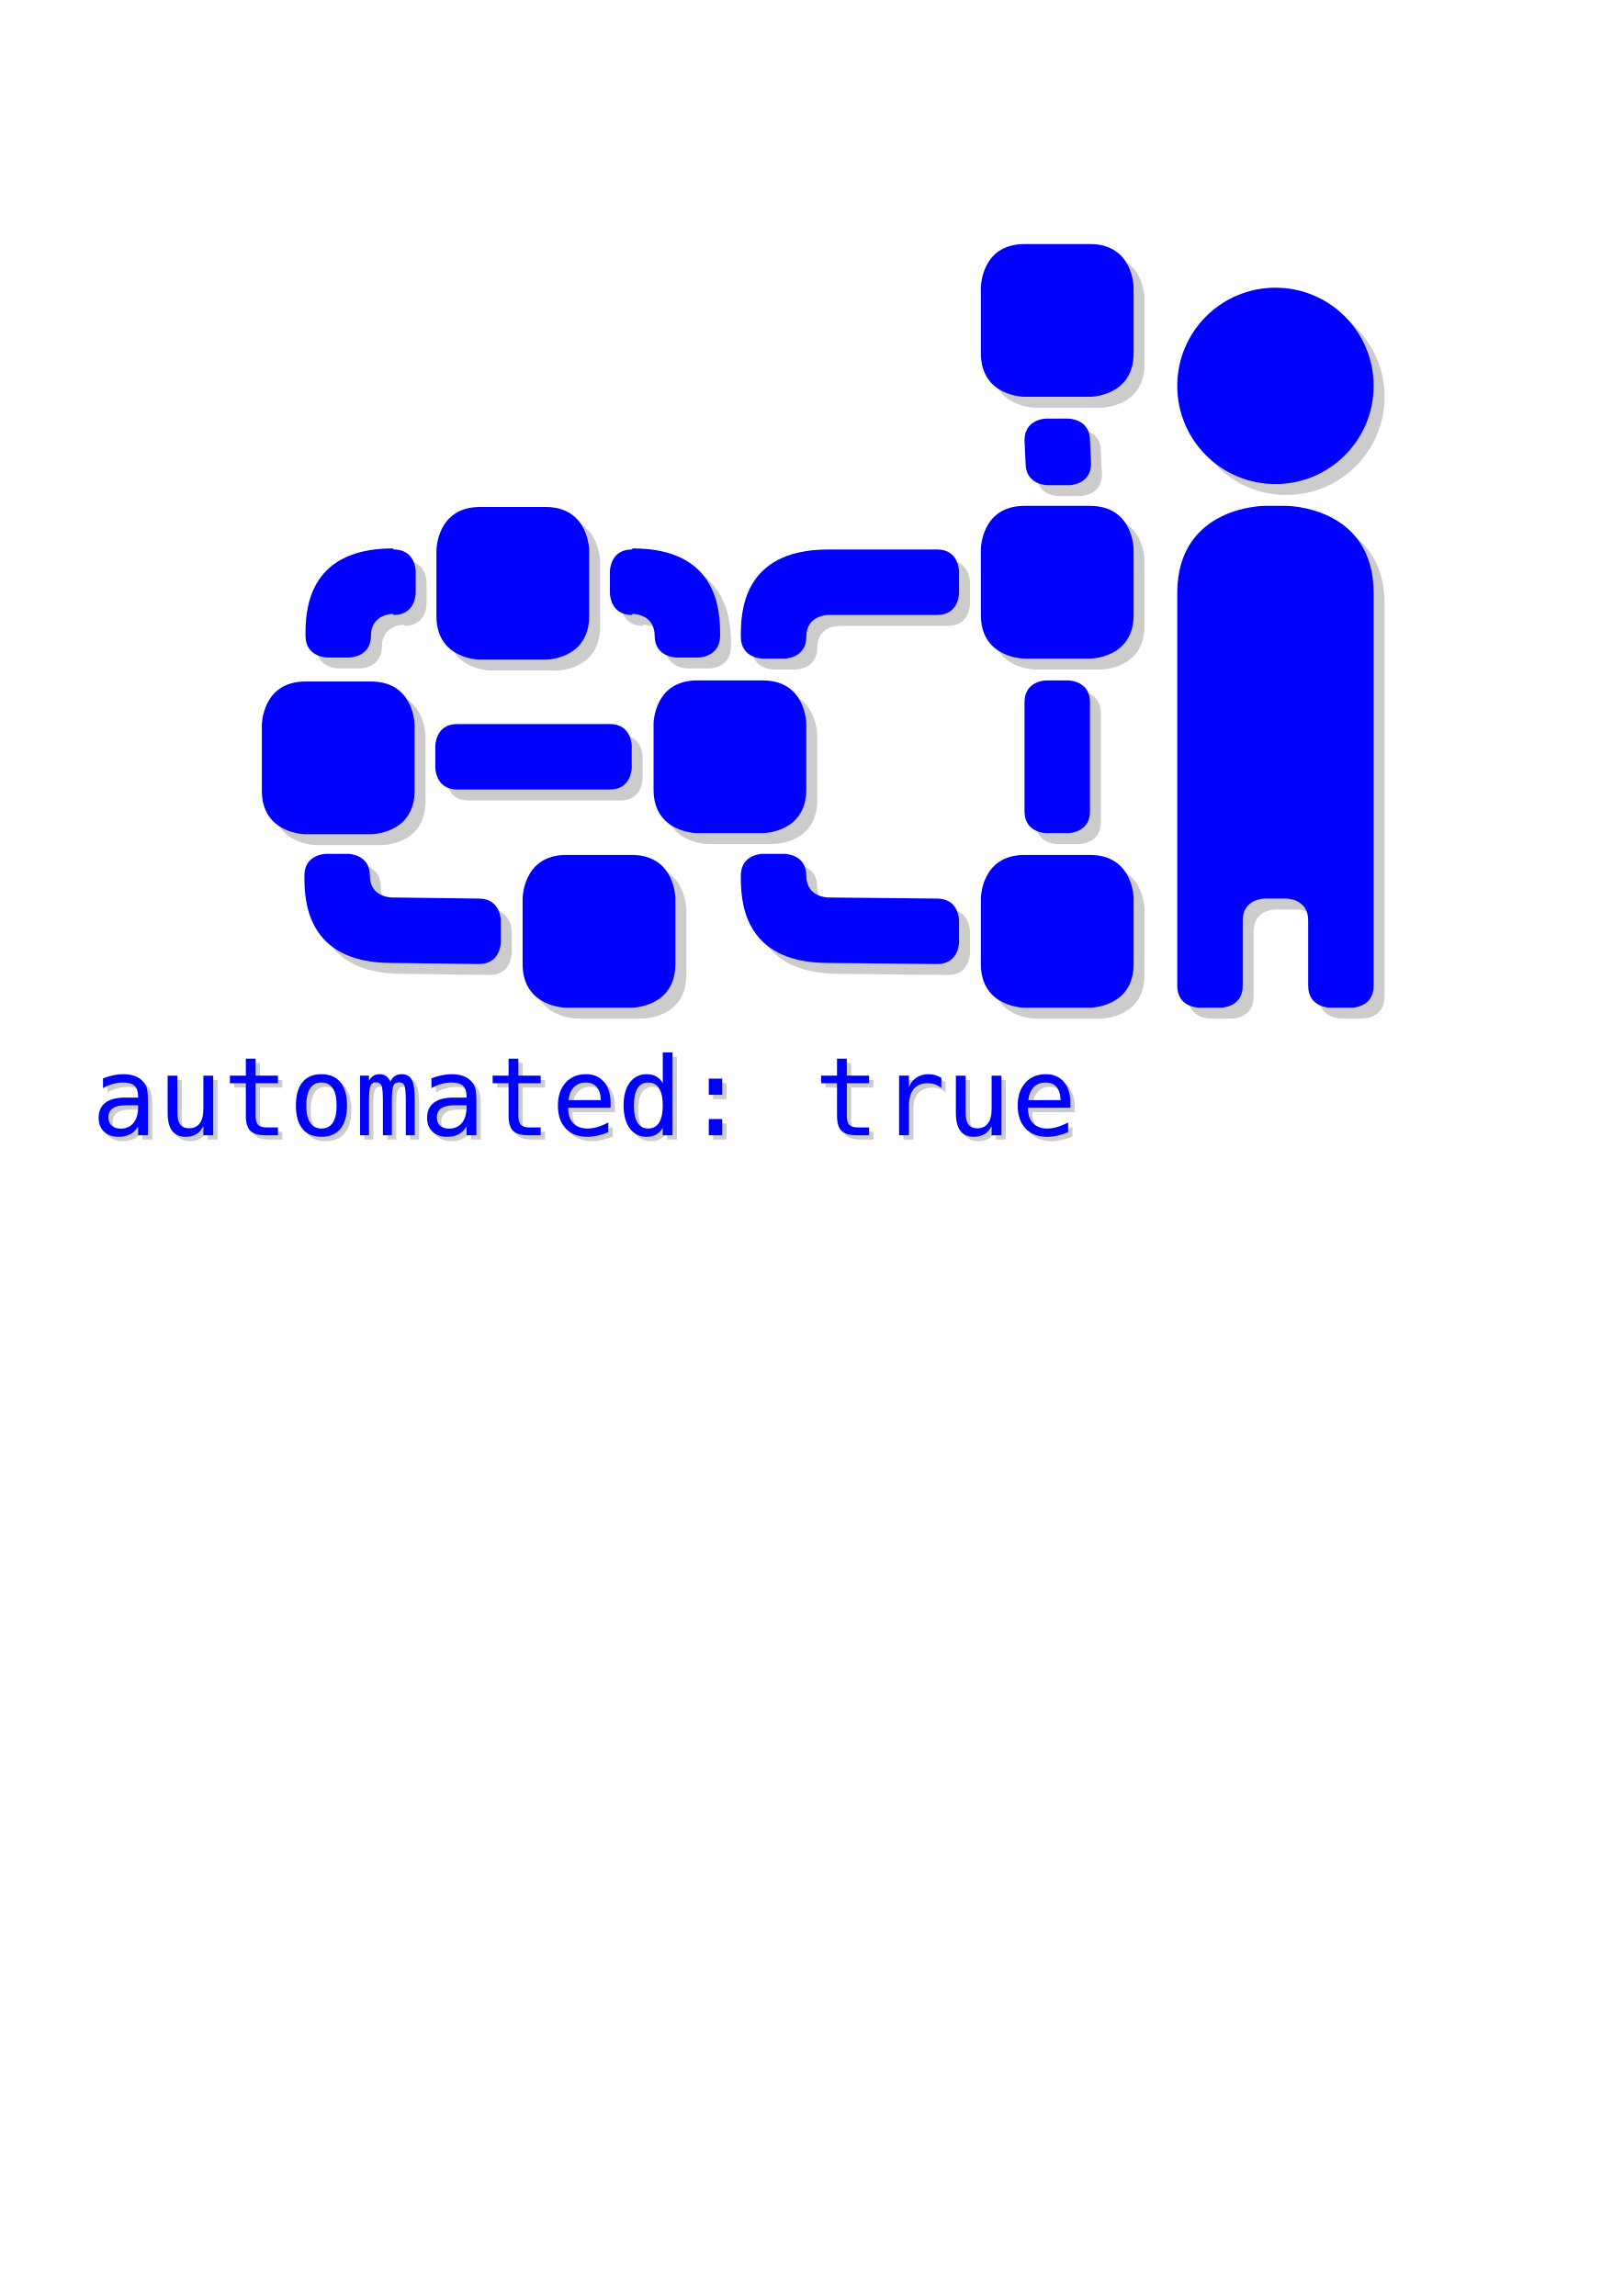
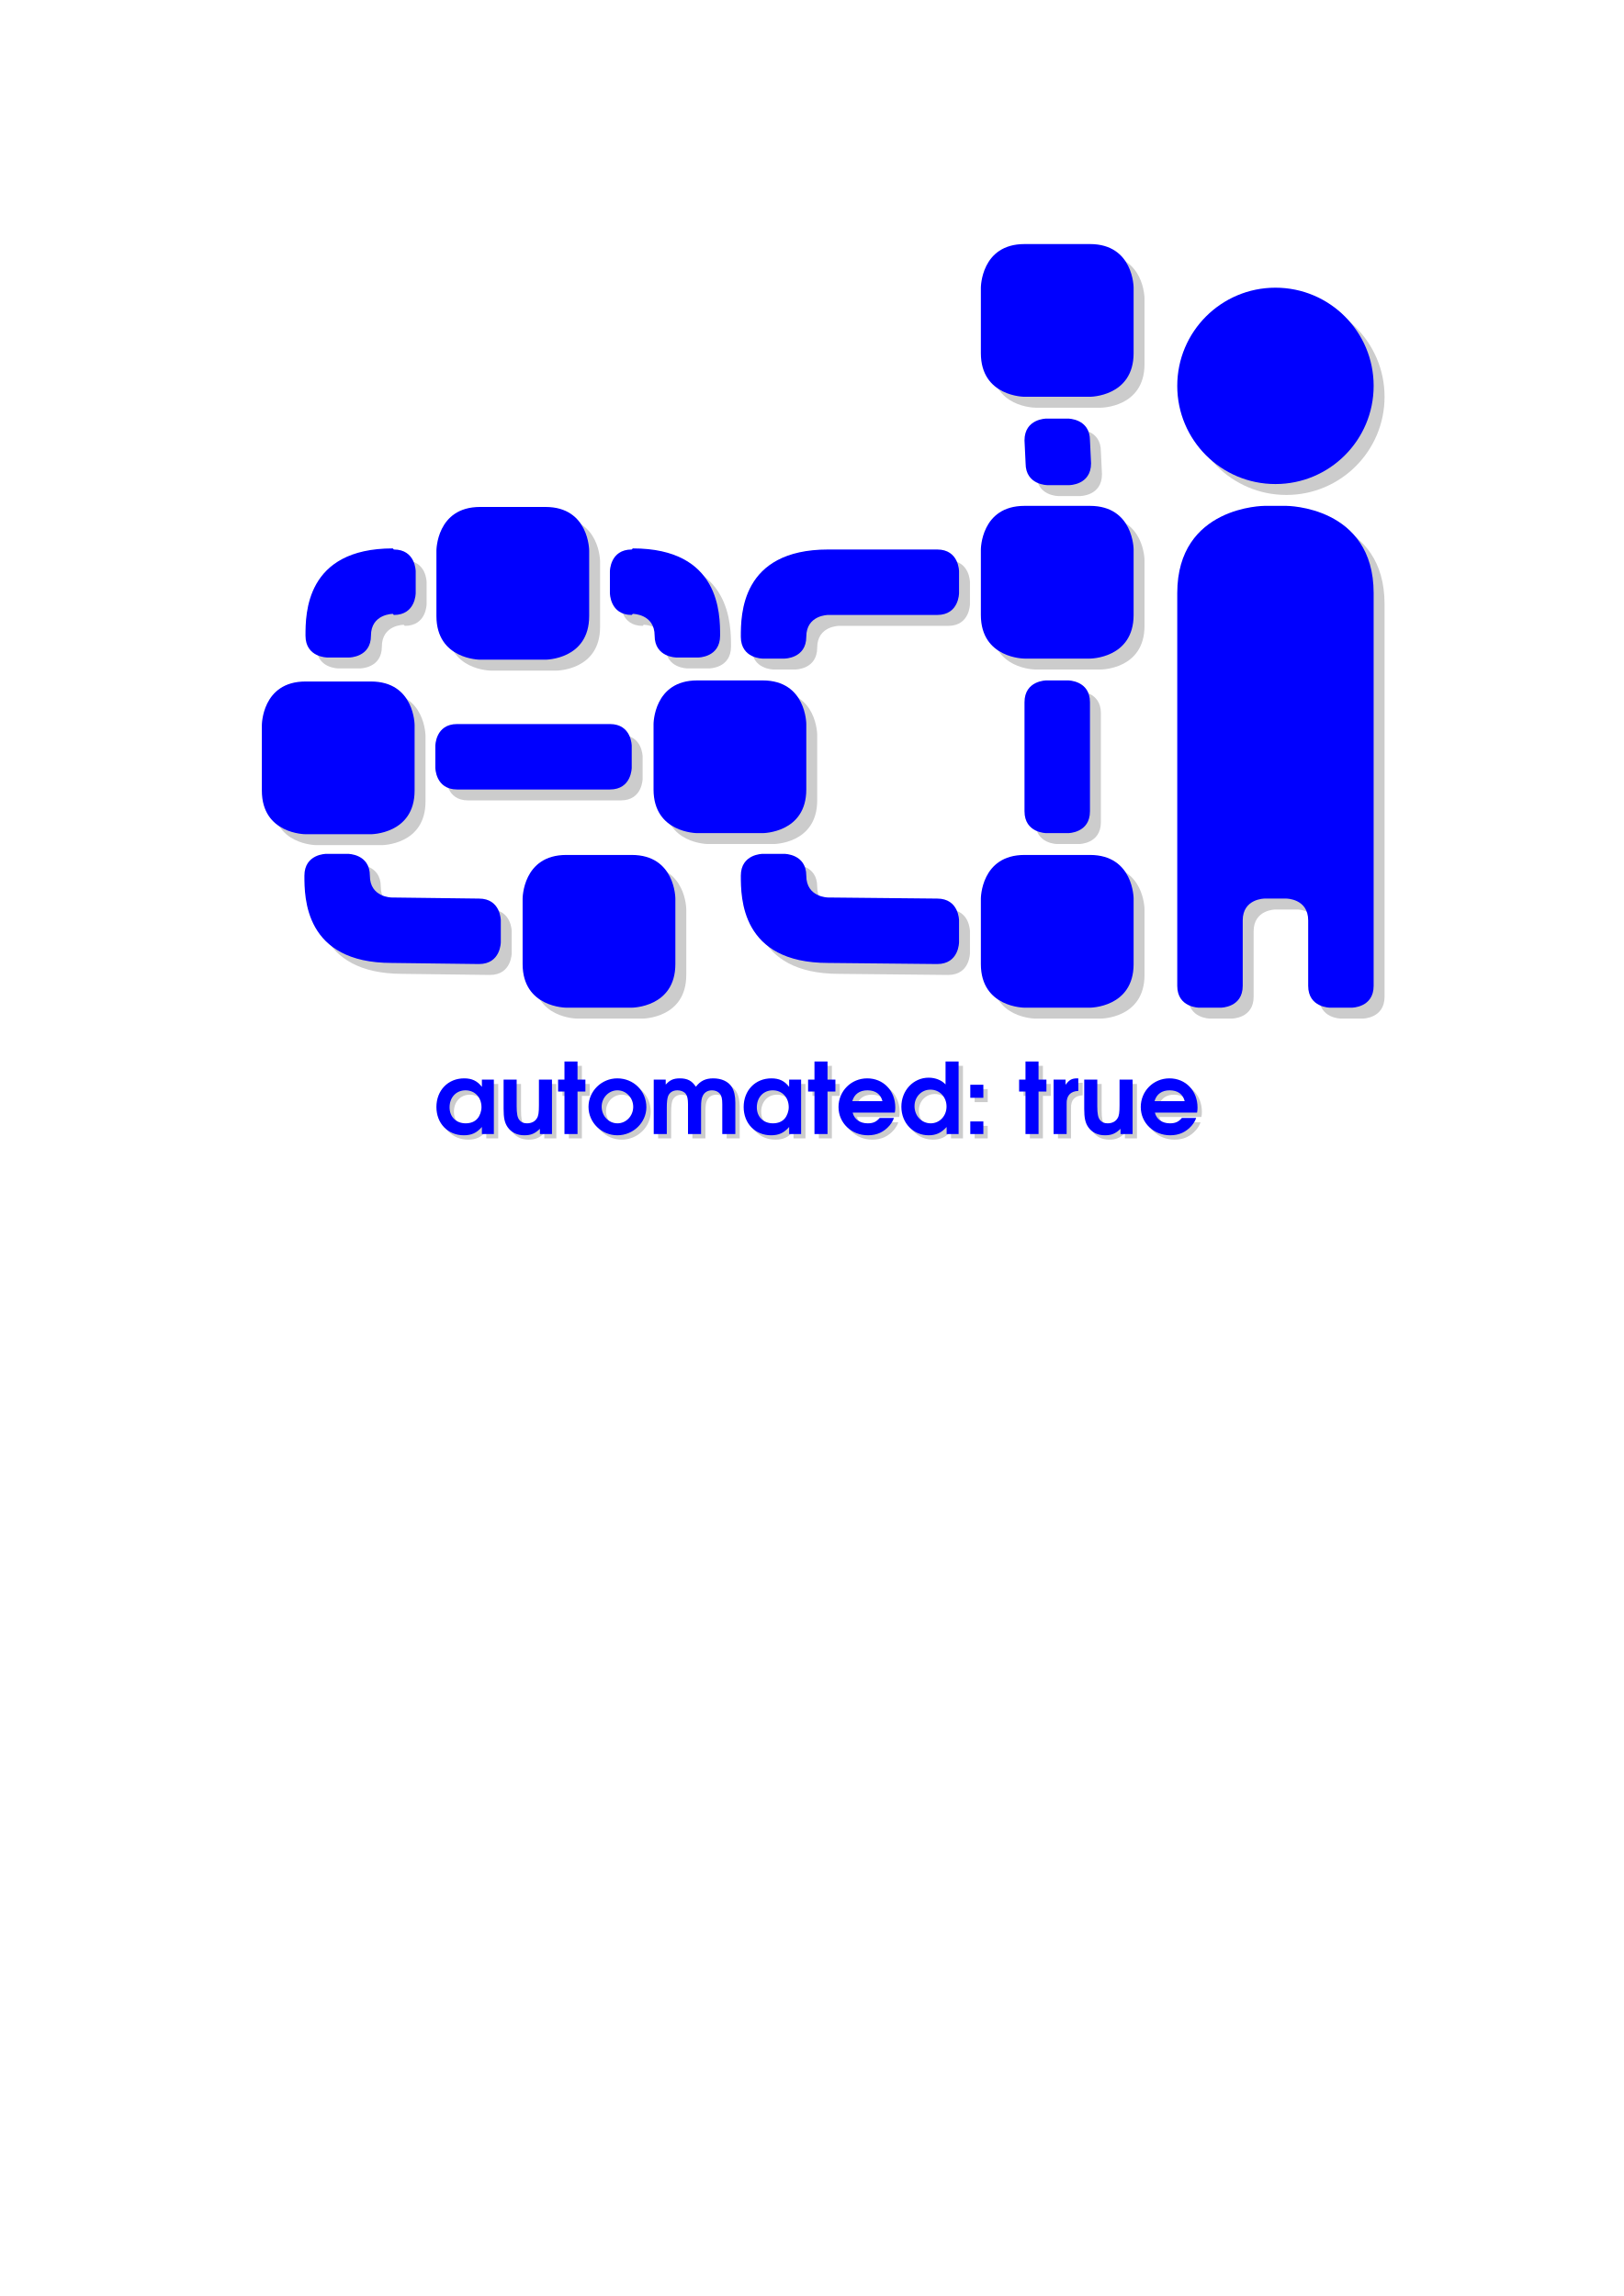
<svg xmlns="http://www.w3.org/2000/svg" width="210mm" height="297mm" viewBox="0 0 744.094 1052.362" id="svg2" version="1.1">
  <defs id="defs4" />
  <g id="layer1">
-     <g id="g4397">
+     <g id="g4371">
      <g id="g4335">
        <g id="g4240" style="fill:#cccccc" transform="translate(24.5,134.5)">
          <path id="path4144" d="m 200.5,102.862 30,0 c 20,0 20,20 20,20 0,0 0,10 0,30 0,20 -20,20 -20,20 l -30,0 c 0,0 -20,0 -20,-20 0,-20 0,-30 0,-30 0,0 0,-20 20,-20 z" style="fill:#cccccc;fill-opacity:1;fill-rule:evenodd;stroke:none;stroke-width:1px;stroke-linecap:butt;stroke-linejoin:miter;stroke-opacity:1" />
          <path id="path4144-4" d="m 120.5,182.862 30,0 c 20,0 20,20 20,20 0,0 0,10 0,30 0,20 -20,20 -20,20 l -30,0 c 0,0 -20,0 -20,-20 0,-20 0,-30 0,-30 0,0 0,-20 20,-20 z" style="fill:#cccccc;fill-opacity:1;fill-rule:evenodd;stroke:none;stroke-width:1px;stroke-linecap:butt;stroke-linejoin:miter;stroke-opacity:1" />
          <path id="path4144-6" d="m 300,182.362 30,0 c 20,0 20,20 20,20 0,0 0,10 0,30 0,20 -20,20 -20,20 l -30,0 c 0,0 -20,0 -20,-20 0,-20 0,-30 0,-30 0,0 0,-20 20,-20 z" style="fill:#cccccc;fill-opacity:1;fill-rule:evenodd;stroke:none;stroke-width:1px;stroke-linecap:butt;stroke-linejoin:miter;stroke-opacity:1" />
          <path id="path4144-6-6" d="m 240,262.362 30,0 c 20,0 20,20 20,20 0,0 0,10 0,30 0,20 -20,20 -20,20 l -30,0 c 0,0 -20,0 -20,-20 0,-20 0,-30 0,-30 0,0 0,-20 20,-20 z" style="fill:#cccccc;fill-opacity:1;fill-rule:evenodd;stroke:none;stroke-width:1px;stroke-linecap:butt;stroke-linejoin:miter;stroke-opacity:1" />
          <path id="path4144-6-6-0" d="m 450,102.362 30,0 c 20,0 20,20 20,20 0,0 0,10 0,30 0,20 -20,20 -20,20 l -30,0 c 0,0 -20,0 -20,-20 0,-20 0,-30 0,-30 0,0 0,-20 20,-20 z" style="fill:#cccccc;fill-opacity:1;fill-rule:evenodd;stroke:none;stroke-width:1px;stroke-linecap:butt;stroke-linejoin:miter;stroke-opacity:1" />
          <path id="path4144-6-6-0-6" d="m 450,262.362 30,0 c 20,0 20,20 20,20 0,0 0,10 0,30 0,20 -20,20 -20,20 l -30,0 c 0,0 -20,0 -20,-20 0,-20 0,-30 0,-30 0,0 0,-20 20,-20 z" style="fill:#cccccc;fill-opacity:1;fill-rule:evenodd;stroke:none;stroke-width:1px;stroke-linecap:butt;stroke-linejoin:miter;stroke-opacity:1" />
          <path id="path4144-6-1" d="m 450,-17.638 30,0 c 20,0 20,20 20,20 0,0 0,10 0,30 0,20 -20,20 -20,20 l -30,0 c 0,0 -20,0 -20,-20 0,-20 0,-30 0,-30 0,0 0,-20 20,-20 z" style="fill:#cccccc;fill-opacity:1;fill-rule:evenodd;stroke:none;stroke-width:1px;stroke-linecap:butt;stroke-linejoin:miter;stroke-opacity:1" />
          <path id="path4153" d="m 320,162.362 c 0,10 10,10 10,10 l 10,0 c 0,0 10,0 10,-10 0,-10 10,-10 10,-10 l 50,0 c 10,0 10,-10 10,-10 l 0,-10 c 0,0 0,-10 -10,-10 l -50,0 c -40,0 -40,30 -40,40 z" style="fill:#cccccc;fill-rule:evenodd;stroke:none;stroke-width:1px;stroke-linecap:butt;stroke-linejoin:miter;stroke-opacity:1" />
          <path id="path4153-7" d="m 120,271.862 c 0,-10 10,-10 10,-10 l 10,0 c 0,0 10,0 10,10 0,10 10,10 10,10 l 40,0.5 c 10,0 10,10 10,10 l 0,10 c 0,0 0,10 -10,10 l -40,-0.5 c -40,0 -40,-30 -40,-40 z" style="fill:#cccccc;fill-rule:evenodd;stroke:none;stroke-width:1px;stroke-linecap:butt;stroke-linejoin:miter;stroke-opacity:1" />
          <path id="path4153-7-2-5" d="m 120.5,161.862 c 0,10 10,10 10,10 l 10,0 c 0,0 10,0 10,-10 0,-10 10,-10 10,-10 l 0.5,0.5 c 10,0 10,-10 10,-10 l 0,-10 c 0,0 0,-10 -10,-10 l -0.5,-0.5 c -40,0 -40,30 -40,40 z" style="fill:#cccccc;fill-rule:evenodd;stroke:none;stroke-width:1px;stroke-linecap:butt;stroke-linejoin:miter;stroke-opacity:1" />
          <path id="path4153-7-2-5-5" d="m 310.5,161.862 c 0,10 -10,10 -10,10 l -10,0 c 0,0 -10,0 -10,-10 0,-10 -10,-10 -10,-10 l -0.5,0.5 c -10,0 -10,-10 -10,-10 l 0,-10 c 0,0 0,-10 10,-10 l 0.5,-0.5 c 40,0 40,30 40,40 z" style="fill:#cccccc;fill-rule:evenodd;stroke:none;stroke-width:1px;stroke-linecap:butt;stroke-linejoin:miter;stroke-opacity:1" />
          <path id="path4215" d="m 190,202.362 c -10,0 -10,10 -10,10 l 0,10 c 0,0 0,10 10,10 l 70,0 c 10,0 10,-10 10,-10 l 0,-10 c 0,0 0,-10 -10,-10 z" style="fill:#cccccc;fill-rule:evenodd;stroke:none;stroke-width:1px;stroke-linecap:butt;stroke-linejoin:miter;stroke-opacity:1" />
          <path id="path4215-3" d="m 480,192.362 c 0,-10 -10,-10 -10,-10 l -10,0 c 0,0 -10,0 -10,10 0,10 0,40 0,50 0,10 10,10 10,10 l 10,0 c 0,0 10,0 10,-10 0,-10 0,-40 0,-50 z" style="fill:#cccccc;fill-rule:evenodd;stroke:none;stroke-width:1px;stroke-linecap:butt;stroke-linejoin:miter;stroke-opacity:1" />
          <path id="path4215-3-3" d="m 480,72.362 c 0,-10 -10,-10 -10,-10 l -10,0 c 0,0 -10,0 -10,10 l 0.5,10.5 c 0,10 10,10 10,10 l 10,0 c 0,0 10,0 10,-10 z" style="fill:#cccccc;fill-rule:evenodd;stroke:none;stroke-width:1px;stroke-linecap:butt;stroke-linejoin:miter;stroke-opacity:1" />
          <circle r="45" cy="47.362" cx="565" id="path4297" style="fill:#cccccc;fill-opacity:1;stroke:none;stroke-width:25;stroke-linecap:round;stroke-linejoin:round;stroke-miterlimit:4;stroke-dasharray:none;stroke-opacity:1" />
          <path id="path4153-7-7" d="m 320,271.862 c 0,-10 10,-10 10,-10 l 10,0 c 0,0 10,0 10,10 0,10 10,10 10,10 l 50,0.5 c 10,0 10,10 10,10 l 0,10 c 0,0 0,10 -10,10 l -50,-0.5 c -40,0 -40,-30 -40,-40 z" style="fill:#cccccc;fill-rule:evenodd;stroke:none;stroke-width:1px;stroke-linecap:butt;stroke-linejoin:miter;stroke-opacity:1" />
          <path id="path4168" d="m 520,322.362 c 0,10 10,10 10,10 l 10,0 c 0,0 10,0 10,-10 l 0,-30 c 0,-10 10,-10 10,-10 l 10,0 c 0,0 10,0 10,10 l 0,30 c 0,10 10,10 10,10 l 10,0 c 0,0 10,0 10,-10 l 0,-180 c 0,-40 -40,-40 -40,-40 l -10,0 c 0,0 -40,0 -40,40 z" style="fill:#cccccc;fill-rule:evenodd" />
        </g>
        <g transform="translate(19.5,129.5)" id="g4240-9">
          <path id="path4144-48" d="m 200.5,102.862 30,0 c 20,0 20,20 20,20 0,0 0,10 0,30 0,20 -20,20 -20,20 l -30,0 c 0,0 -20,0 -20,-20 0,-20 0,-30 0,-30 0,0 0,-20 20,-20 z" style="fill:#0000ff;fill-opacity:1;fill-rule:evenodd;stroke:none;stroke-width:1px;stroke-linecap:butt;stroke-linejoin:miter;stroke-opacity:1" />
          <path id="path4144-4-9" d="m 120.5,182.862 30,0 c 20,0 20,20 20,20 0,0 0,10 0,30 0,20 -20,20 -20,20 l -30,0 c 0,0 -20,0 -20,-20 0,-20 0,-30 0,-30 0,0 0,-20 20,-20 z" style="fill:#0000ff;fill-opacity:1;fill-rule:evenodd;stroke:none;stroke-width:1px;stroke-linecap:butt;stroke-linejoin:miter;stroke-opacity:1" />
          <path id="path4144-6-4" d="m 300,182.362 30,0 c 20,0 20,20 20,20 0,0 0,10 0,30 0,20 -20,20 -20,20 l -30,0 c 0,0 -20,0 -20,-20 0,-20 0,-30 0,-30 0,0 0,-20 20,-20 z" style="fill:#0000ff;fill-opacity:1;fill-rule:evenodd;stroke:none;stroke-width:1px;stroke-linecap:butt;stroke-linejoin:miter;stroke-opacity:1" />
          <path id="path4144-6-6-4" d="m 240,262.362 30,0 c 20,0 20,20 20,20 0,0 0,10 0,30 0,20 -20,20 -20,20 l -30,0 c 0,0 -20,0 -20,-20 0,-20 0,-30 0,-30 0,0 0,-20 20,-20 z" style="fill:#0000ff;fill-opacity:1;fill-rule:evenodd;stroke:none;stroke-width:1px;stroke-linecap:butt;stroke-linejoin:miter;stroke-opacity:1" />
          <path id="path4144-6-6-0-9" d="m 450,102.362 30,0 c 20,0 20,20 20,20 0,0 0,10 0,30 0,20 -20,20 -20,20 l -30,0 c 0,0 -20,0 -20,-20 0,-20 0,-30 0,-30 0,0 0,-20 20,-20 z" style="fill:#0000ff;fill-opacity:1;fill-rule:evenodd;stroke:none;stroke-width:1px;stroke-linecap:butt;stroke-linejoin:miter;stroke-opacity:1" />
          <path id="path4144-6-6-0-6-3" d="m 450,262.362 30,0 c 20,0 20,20 20,20 0,0 0,10 0,30 0,20 -20,20 -20,20 l -30,0 c 0,0 -20,0 -20,-20 0,-20 0,-30 0,-30 0,0 0,-20 20,-20 z" style="fill:#0000ff;fill-opacity:1;fill-rule:evenodd;stroke:none;stroke-width:1px;stroke-linecap:butt;stroke-linejoin:miter;stroke-opacity:1" />
          <path id="path4144-6-1-3" d="m 450,-17.638 30,0 c 20,0 20,20 20,20 0,0 0,10 0,30 0,20 -20,20 -20,20 l -30,0 c 0,0 -20,0 -20,-20 0,-20 0,-30 0,-30 0,0 0,-20 20,-20 z" style="fill:#0000ff;fill-opacity:1;fill-rule:evenodd;stroke:none;stroke-width:1px;stroke-linecap:butt;stroke-linejoin:miter;stroke-opacity:1" />
          <path id="path4153-77" d="m 320,162.362 c 0,10 10,10 10,10 l 10,0 c 0,0 10,0 10,-10 0,-10 10,-10 10,-10 l 50,0 c 10,0 10,-10 10,-10 l 0,-10 c 0,0 0,-10 -10,-10 l -50,0 c -40,0 -40,30 -40,40 z" style="fill:#0000ff;fill-rule:evenodd;stroke:none;stroke-width:1px;stroke-linecap:butt;stroke-linejoin:miter;stroke-opacity:1" />
          <path id="path4153-7-2" d="m 120,271.862 c 0,-10 10,-10 10,-10 l 10,0 c 0,0 10,0 10,10 0,10 10,10 10,10 l 40,0.5 c 10,0 10,10 10,10 l 0,10 c 0,0 0,10 -10,10 l -40,-0.5 c -40,0 -40,-30 -40,-40 z" style="fill:#0000ff;fill-rule:evenodd;stroke:none;stroke-width:1px;stroke-linecap:butt;stroke-linejoin:miter;stroke-opacity:1" />
          <path id="path4153-7-2-5-3" d="m 120.5,161.862 c 0,10 10,10 10,10 l 10,0 c 0,0 10,0 10,-10 0,-10 10,-10 10,-10 l 0.5,0.5 c 10,0 10,-10 10,-10 l 0,-10 c 0,0 0,-10 -10,-10 l -0.5,-0.5 c -40,0 -40,30 -40,40 z" style="fill:#0000ff;fill-rule:evenodd;stroke:none;stroke-width:1px;stroke-linecap:butt;stroke-linejoin:miter;stroke-opacity:1" />
          <path id="path4153-7-2-5-5-2" d="m 310.5,161.862 c 0,10 -10,10 -10,10 l -10,0 c 0,0 -10,0 -10,-10 0,-10 -10,-10 -10,-10 l -0.5,0.5 c -10,0 -10,-10 -10,-10 l 0,-10 c 0,0 0,-10 10,-10 l 0.5,-0.5 c 40,0 40,30 40,40 z" style="fill:#0000ff;fill-rule:evenodd;stroke:none;stroke-width:1px;stroke-linecap:butt;stroke-linejoin:miter;stroke-opacity:1" />
          <path id="path4215-9" d="m 190,202.362 c -10,0 -10,10 -10,10 l 0,10 c 0,0 0,10 10,10 l 70,0 c 10,0 10,-10 10,-10 l 0,-10 c 0,0 0,-10 -10,-10 z" style="fill:#0000ff;fill-rule:evenodd;stroke:none;stroke-width:1px;stroke-linecap:butt;stroke-linejoin:miter;stroke-opacity:1" />
          <path id="path4215-3-7" d="m 480,192.362 c 0,-10 -10,-10 -10,-10 l -10,0 c 0,0 -10,0 -10,10 0,10 0,40 0,50 0,10 10,10 10,10 l 10,0 c 0,0 10,0 10,-10 0,-10 0,-40 0,-50 z" style="fill:#0000ff;fill-rule:evenodd;stroke:none;stroke-width:1px;stroke-linecap:butt;stroke-linejoin:miter;stroke-opacity:1" />
          <path id="path4215-3-3-3" d="m 480,72.362 c 0,-10 -10,-10 -10,-10 l -10,0 c 0,0 -10,0 -10,10 l 0.5,10.5 c 0,10 10,10 10,10 l 10,0 c 0,0 10,0 10,-10 z" style="fill:#0000ff;fill-rule:evenodd;stroke:none;stroke-width:1px;stroke-linecap:butt;stroke-linejoin:miter;stroke-opacity:1" />
          <circle r="45" cy="47.362" cx="565" id="path4297-0" style="fill:#0000ff;fill-opacity:1;stroke:none;stroke-width:25;stroke-linecap:round;stroke-linejoin:round;stroke-miterlimit:4;stroke-dasharray:none;stroke-opacity:1" />
          <path id="path4153-7-7-8" d="m 320,271.862 c 0,-10 10,-10 10,-10 l 10,0 c 0,0 10,0 10,10 0,10 10,10 10,10 l 50,0.5 c 10,0 10,10 10,10 l 0,10 c 0,0 0,10 -10,10 l -50,-0.5 c -40,0 -40,-30 -40,-40 z" style="fill:#0000ff;fill-rule:evenodd;stroke:none;stroke-width:1px;stroke-linecap:butt;stroke-linejoin:miter;stroke-opacity:1" />
          <path id="path4168-3" d="m 520,322.362 c 0,10 10,10 10,10 l 10,0 c 0,0 10,0 10,-10 l 0,-30 c 0,-10 10,-10 10,-10 l 10,0 c 0,0 10,0 10,10 l 0,30 c 0,10 10,10 10,10 l 10,0 c 0,0 10,0 10,-10 l 0,-180 c 0,-40 -40,-40 -40,-40 l -10,0 c 0,0 -40,0 -40,40 z" style="fill:#0000ff;fill-rule:evenodd" />
        </g>
      </g>
-       <g transform="translate(50.75244,-64.30369)" id="g4391">
-         <text xml:space="preserve" style="font-style:normal;font-variant:normal;font-weight:normal;font-stretch:normal;font-size:40px;line-height:125%;font-family:'DejaVu Sans Mono';-inkscape-font-specification:'DejaVu Sans Mono';text-align:center;letter-spacing:0px;word-spacing:0px;text-anchor:middle;fill:#cccccc;fill-opacity:1;stroke:none;stroke-width:1px;stroke-linecap:butt;stroke-linejoin:miter;stroke-opacity:1" x="327.339" y="586.654" id="text4331-1">
-           <tspan id="tspan4333-4" x="327.339" y="586.654" style="font-size:50px;text-align:center;text-anchor:middle;fill:#cccccc">automated: true</tspan>
+       <g transform="translate(-87.99999,-10.00002)" id="g4357">
+         <text xml:space="preserve" style="font-style:normal;font-variant:normal;font-weight:normal;font-stretch:normal;font-size:40px;line-height:125%;font-family:monospace;-inkscape-font-specification:monospace;letter-spacing:0px;word-spacing:0px;fill:#cccccc;fill-opacity:1;stroke:none;stroke-width:1px;stroke-linecap:butt;stroke-linejoin:miter;stroke-opacity:1" x="288.65" y="531.777" id="text4335">
+           <tspan id="tspan4337" x="288.65" y="531.777" style="font-style:normal;font-variant:normal;font-weight:600;font-stretch:normal;font-size:45px;font-family:'URW Gothic L';-inkscape-font-specification:'URW Gothic L Semi-Bold';fill:#cccccc">automated: true</tspan>
        </text>
-         <text xml:space="preserve" style="font-style:normal;font-variant:normal;font-weight:normal;font-stretch:normal;font-size:40px;line-height:125%;font-family:'DejaVu Sans Mono';-inkscape-font-specification:'DejaVu Sans Mono';text-align:center;letter-spacing:0px;word-spacing:0px;text-anchor:middle;fill:#0000ff;fill-opacity:1;stroke:none;stroke-width:1px;stroke-linecap:butt;stroke-linejoin:miter;stroke-opacity:1" x="325.339" y="584.654" id="text4331">
-           <tspan id="tspan4333" x="325.339" y="584.654" style="font-size:50px;text-align:center;text-anchor:middle;fill:#0000ff">automated: true</tspan>
+         <text xml:space="preserve" style="font-style:normal;font-variant:normal;font-weight:normal;font-stretch:normal;font-size:40px;line-height:125%;font-family:monospace;-inkscape-font-specification:monospace;letter-spacing:0px;word-spacing:0px;fill:#000000;fill-opacity:1;stroke:none;stroke-width:1px;stroke-linecap:butt;stroke-linejoin:miter;stroke-opacity:1" x="286.65" y="529.777" id="text4335-4">
+           <tspan id="tspan4337-6" x="286.65" y="529.777" style="font-style:normal;font-variant:normal;font-weight:600;font-stretch:normal;font-size:45px;font-family:'URW Gothic L';-inkscape-font-specification:'URW Gothic L Semi-Bold';fill:#0000ff">automated: true</tspan>
        </text>
      </g>
    </g>
+     <flowRoot xml:space="preserve" id="flowRoot4363" style="fill:black;stroke:none;stroke-opacity:1;stroke-width:1px;stroke-linejoin:miter;stroke-linecap:butt;fill-opacity:1;font-family:sans-serif;font-style:normal;font-weight:normal;font-size:40px;line-height:125%;letter-spacing:0px;word-spacing:0px">
+       <flowRegion id="flowRegion4365">
+         <rect id="rect4367" width="510" height="60" x="180" y="492.362" />
+       </flowRegion>
+       <flowPara id="flowPara4369" />
+     </flowRoot>
  </g>
</svg>
